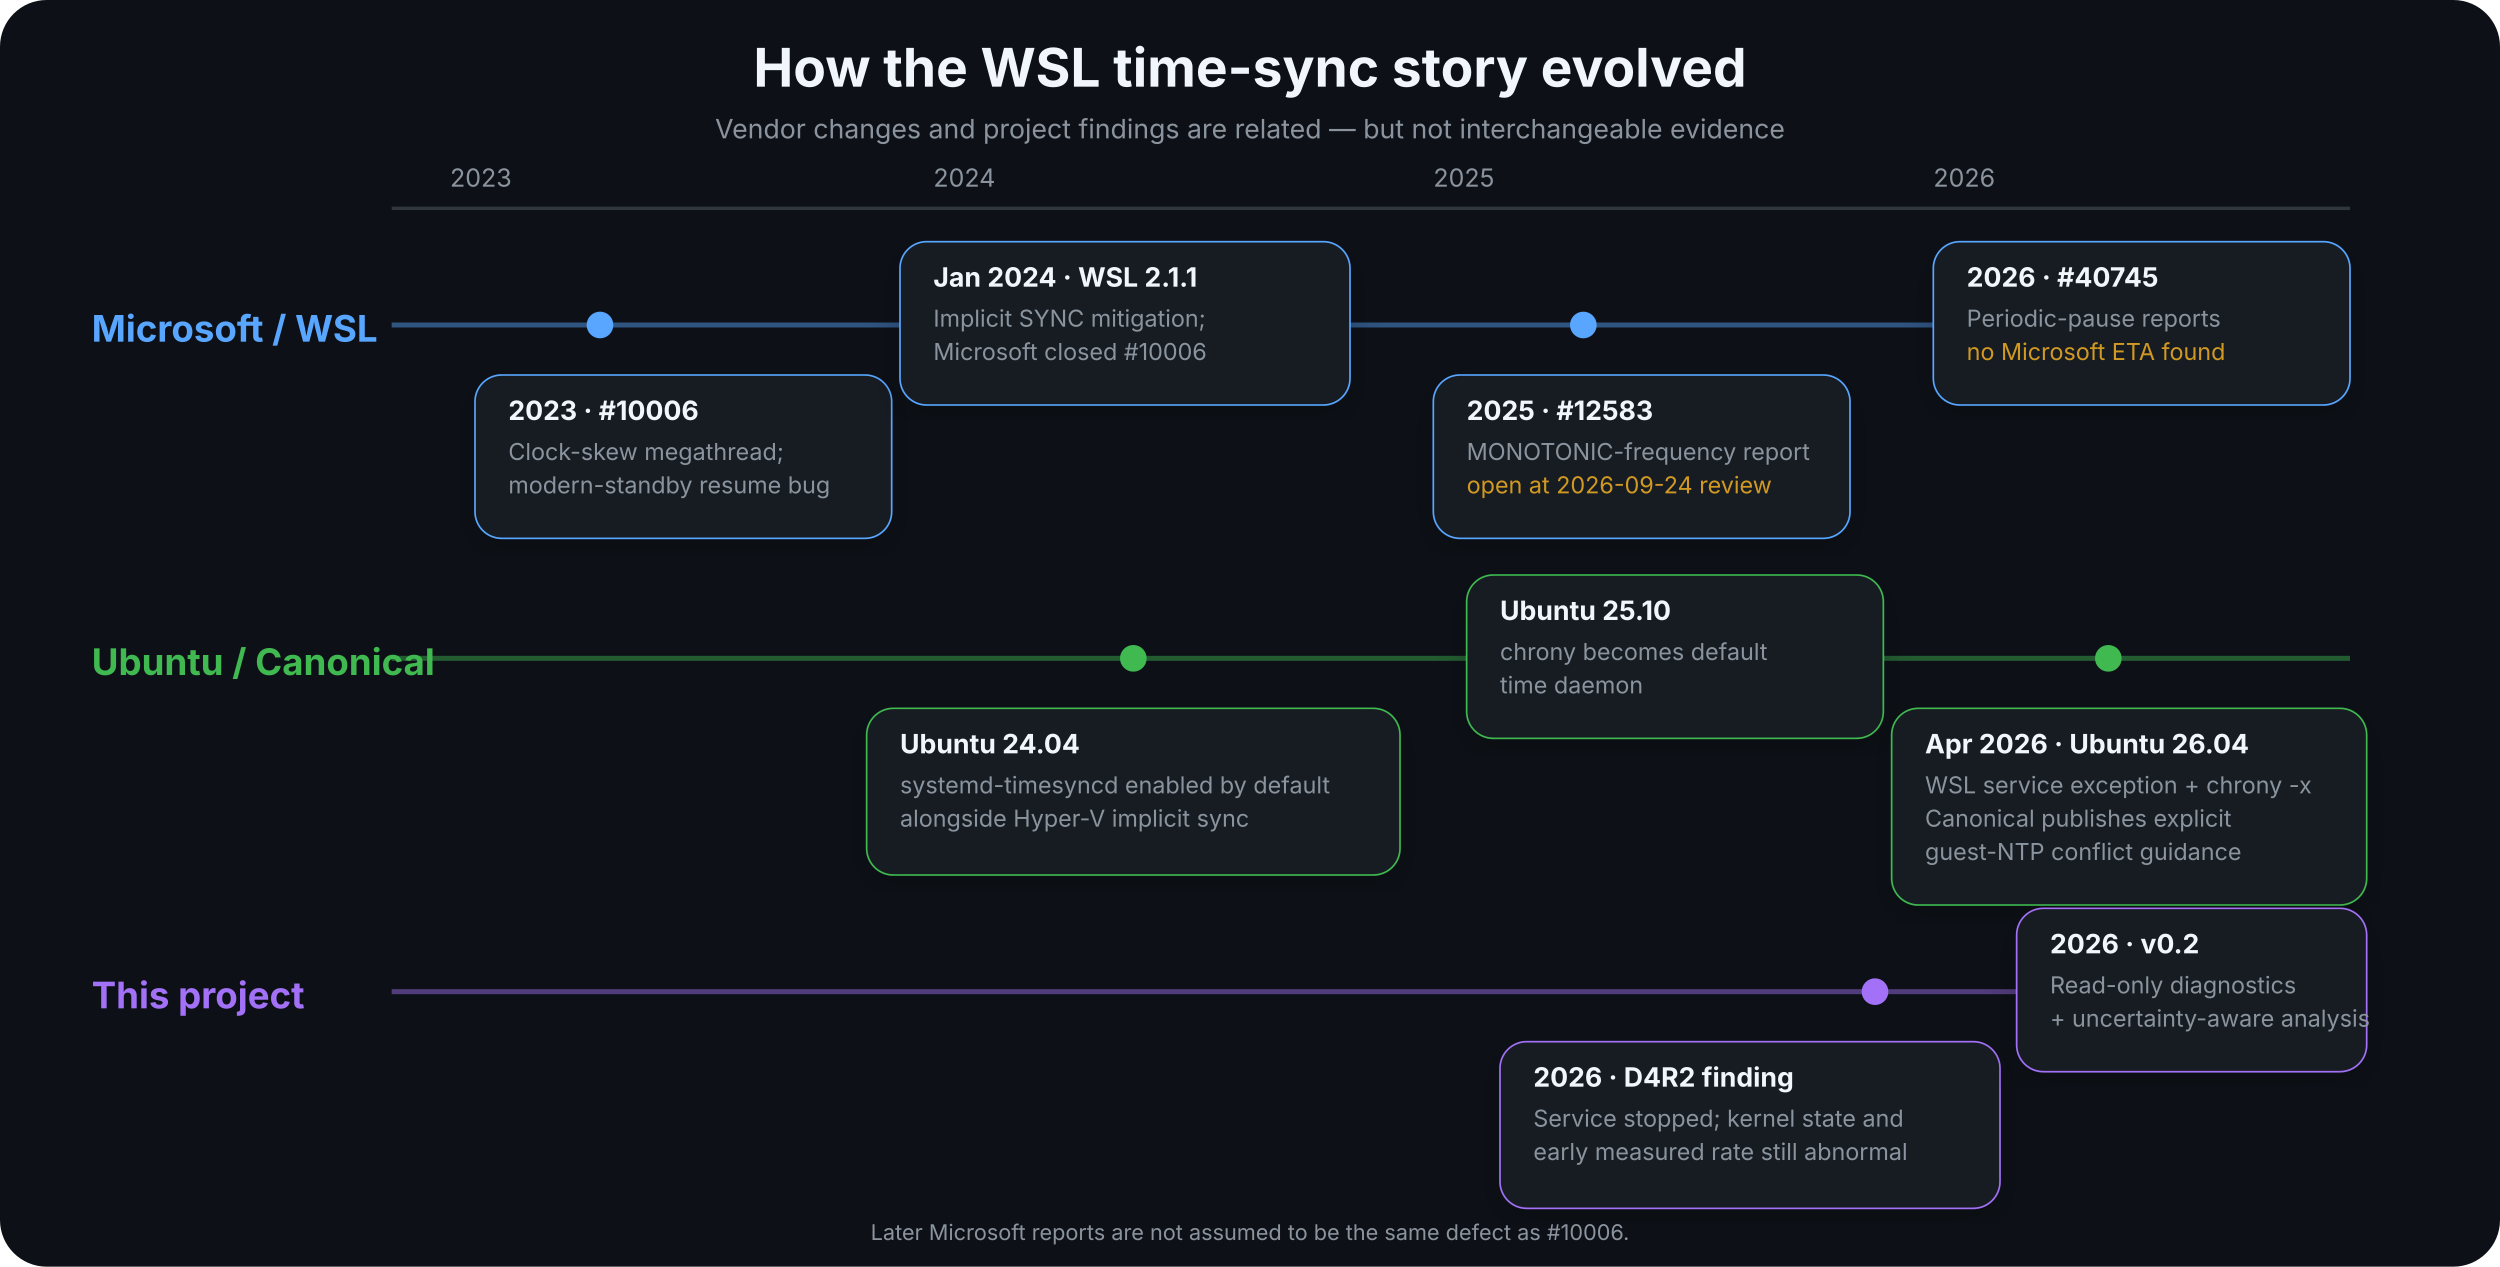
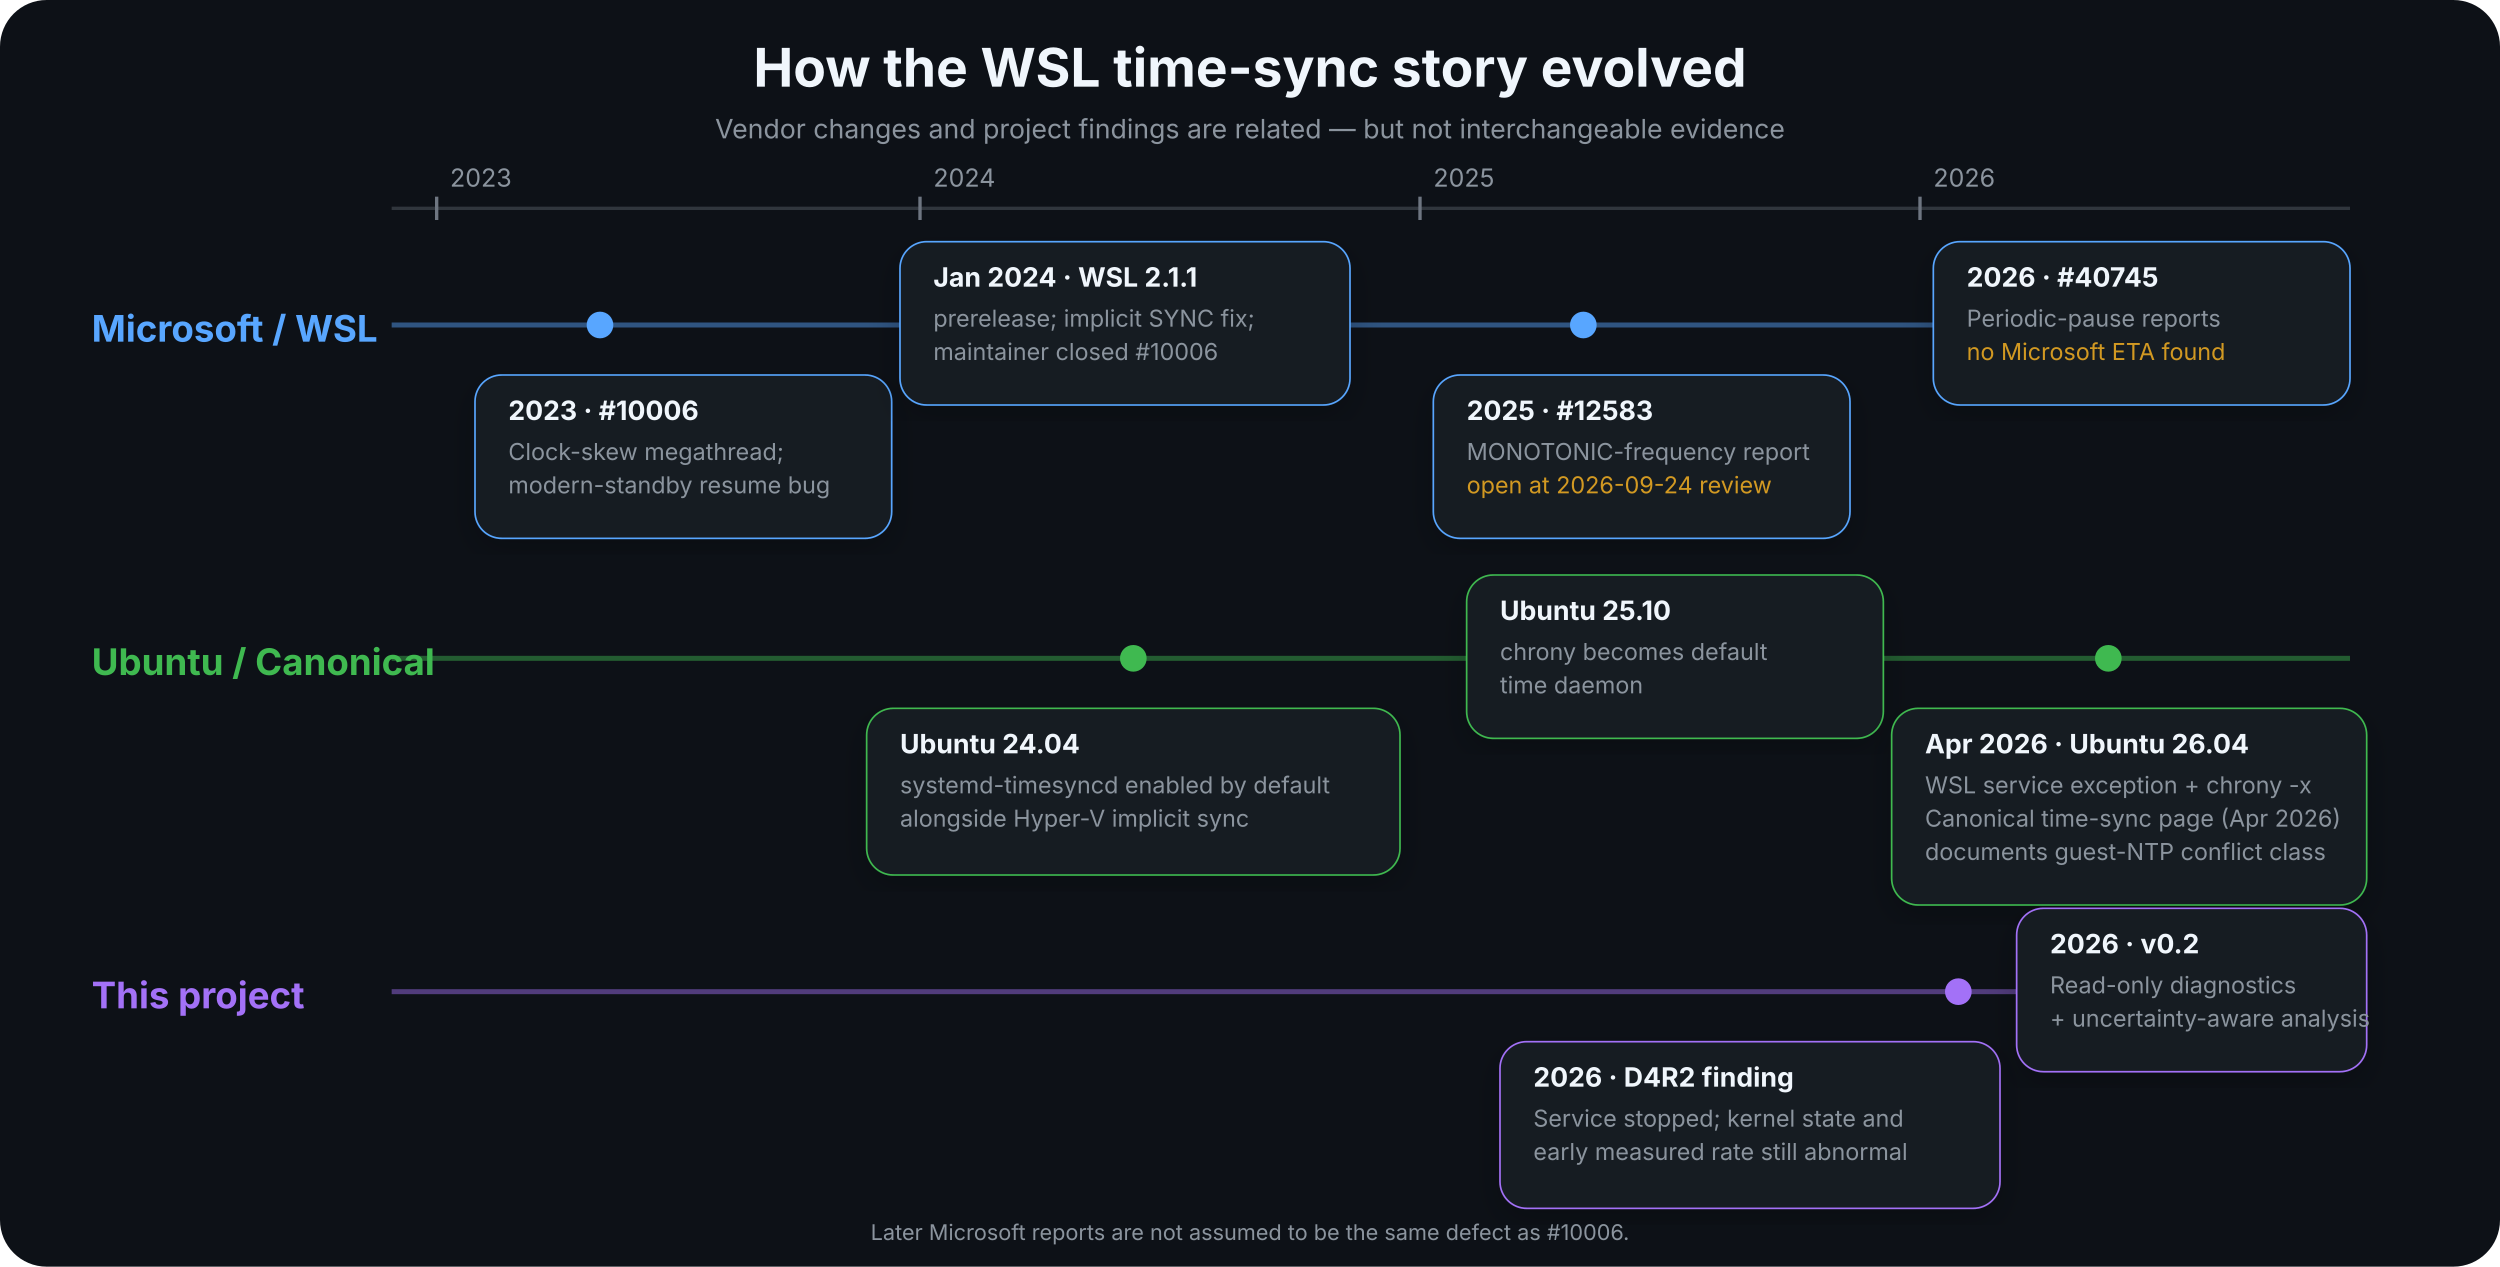
<svg xmlns="http://www.w3.org/2000/svg" width="1500" height="760" viewBox="0 0 1500 760" role="img" aria-labelledby="title desc">
  <defs>
    <filter id="shadow">
      <feDropShadow dx="0" dy="7" stdDeviation="10" flood-opacity="0.22" />
    </filter>
  </defs>
  <rect width="1500" height="760" rx="28" fill="#0d1117" />
  <text x="750" y="52" text-anchor="middle" fill="#f0f6fc" font-family="Inter,Segoe UI,Arial,sans-serif" font-size="32" font-weight="700">How the WSL time-sync story evolved</text>
  <text x="750" y="83" text-anchor="middle" fill="#8b949e" font-family="Inter,Segoe UI,Arial,sans-serif" font-size="16">Vendor changes and project findings are related — but not interchangeable evidence</text>
  <line x1="235" y1="125" x2="1410" y2="125" stroke="#30363d" stroke-width="2" />
+   <g stroke="#6e7681" stroke-width="2">
+     <line x1="262" y1="118" x2="262" y2="132" />
+     <line x1="552" y1="118" x2="552" y2="132" />
+     <line x1="852" y1="118" x2="852" y2="132" />
+     <line x1="1152" y1="118" x2="1152" y2="132" />
+   </g>
  <g font-family="Inter,Segoe UI,Arial,sans-serif" font-size="15" fill="#8b949e">
    <text x="270" y="112">2023</text>
    <text x="560" y="112">2024</text>
    <text x="860" y="112">2025</text>
    <text x="1160" y="112">2026</text>
  </g>
  <text x="55" y="205" fill="#58a6ff" font-family="Inter,Segoe UI,Arial,sans-serif" font-size="22" font-weight="700">Microsoft / WSL</text>
  <text x="55" y="405" fill="#3fb950" font-family="Inter,Segoe UI,Arial,sans-serif" font-size="22" font-weight="700">Ubuntu / Canonical</text>
  <text x="55" y="605" fill="#a371f7" font-family="Inter,Segoe UI,Arial,sans-serif" font-size="22" font-weight="700">This project</text>
  <line x1="235" y1="195" x2="1410" y2="195" stroke="#58a6ff" stroke-width="3" opacity="0.45" />
  <line x1="235" y1="395" x2="1410" y2="395" stroke="#3fb950" stroke-width="3" opacity="0.45" />
  <line x1="235" y1="595" x2="1410" y2="595" stroke="#a371f7" stroke-width="3" opacity="0.45" />
  <circle cx="360" cy="195" r="8" fill="#58a6ff" />
  <rect x="285" y="225" width="250" height="98" rx="16" fill="#161b22" stroke="#58a6ff" filter="url(#shadow)" />
  <text x="305" y="252" fill="#f0f6fc" font-family="Inter,Segoe UI,Arial,sans-serif" font-size="16" font-weight="700">2023 · #10006</text>
  <text x="305" y="276" fill="#8b949e" font-family="Inter,Segoe UI,Arial,sans-serif" font-size="14">Clock-skew megathread;</text>
  <text x="305" y="296" fill="#8b949e" font-family="Inter,Segoe UI,Arial,sans-serif" font-size="14">modern-standby resume bug</text>
  <circle cx="610" cy="195" r="8" fill="#58a6ff" />
  <rect x="540" y="145" width="270" height="98" rx="16" fill="#161b22" stroke="#58a6ff" filter="url(#shadow)" />
  <text x="560" y="172" fill="#f0f6fc" font-family="Inter,Segoe UI,Arial,sans-serif" font-size="16" font-weight="700">Jan 2024 · WSL 2.1.1</text>
-   <text x="560" y="196" fill="#8b949e" font-family="Inter,Segoe UI,Arial,sans-serif" font-size="14">Implicit SYNC mitigation;</text>
-   <text x="560" y="216" fill="#8b949e" font-family="Inter,Segoe UI,Arial,sans-serif" font-size="14">Microsoft closed #10006</text>
+   <text x="560" y="196" fill="#8b949e" font-family="Inter,Segoe UI,Arial,sans-serif" font-size="14">prerelease; implicit SYNC fix;</text>
+   <text x="560" y="216" fill="#8b949e" font-family="Inter,Segoe UI,Arial,sans-serif" font-size="14">maintainer closed #10006</text>
  <circle cx="950" cy="195" r="8" fill="#58a6ff" />
  <rect x="860" y="225" width="250" height="98" rx="16" fill="#161b22" stroke="#58a6ff" filter="url(#shadow)" />
  <text x="880" y="252" fill="#f0f6fc" font-family="Inter,Segoe UI,Arial,sans-serif" font-size="16" font-weight="700">2025 · #12583</text>
  <text x="880" y="276" fill="#8b949e" font-family="Inter,Segoe UI,Arial,sans-serif" font-size="14">MONOTONIC-frequency report</text>
  <text x="880" y="296" fill="#d29922" font-family="Inter,Segoe UI,Arial,sans-serif" font-size="14">open at 2026-09-24 review</text>
  <circle cx="1280" cy="195" r="8" fill="#58a6ff" />
  <rect x="1160" y="145" width="250" height="98" rx="16" fill="#161b22" stroke="#58a6ff" filter="url(#shadow)" />
  <text x="1180" y="172" fill="#f0f6fc" font-family="Inter,Segoe UI,Arial,sans-serif" font-size="16" font-weight="700">2026 · #40745</text>
  <text x="1180" y="196" fill="#8b949e" font-family="Inter,Segoe UI,Arial,sans-serif" font-size="14">Periodic-pause reports</text>
  <text x="1180" y="216" fill="#d29922" font-family="Inter,Segoe UI,Arial,sans-serif" font-size="14">no Microsoft ETA found</text>
  <circle cx="680" cy="395" r="8" fill="#3fb950" />
  <rect x="520" y="425" width="320" height="100" rx="16" fill="#161b22" stroke="#3fb950" filter="url(#shadow)" />
  <text x="540" y="452" fill="#f0f6fc" font-family="Inter,Segoe UI,Arial,sans-serif" font-size="16" font-weight="700">Ubuntu 24.04</text>
  <text x="540" y="476" fill="#8b949e" font-family="Inter,Segoe UI,Arial,sans-serif" font-size="14">systemd-timesyncd enabled by default</text>
  <text x="540" y="496" fill="#8b949e" font-family="Inter,Segoe UI,Arial,sans-serif" font-size="14">alongside Hyper-V implicit sync</text>
  <circle cx="1000" cy="395" r="8" fill="#3fb950" />
  <rect x="880" y="345" width="250" height="98" rx="16" fill="#161b22" stroke="#3fb950" filter="url(#shadow)" />
  <text x="900" y="372" fill="#f0f6fc" font-family="Inter,Segoe UI,Arial,sans-serif" font-size="16" font-weight="700">Ubuntu 25.10</text>
  <text x="900" y="396" fill="#8b949e" font-family="Inter,Segoe UI,Arial,sans-serif" font-size="14">chrony becomes default</text>
  <text x="900" y="416" fill="#8b949e" font-family="Inter,Segoe UI,Arial,sans-serif" font-size="14">time daemon</text>
  <circle cx="1265" cy="395" r="8" fill="#3fb950" />
  <rect x="1135" y="425" width="285" height="118" rx="16" fill="#161b22" stroke="#3fb950" filter="url(#shadow)" />
  <text x="1155" y="452" fill="#f0f6fc" font-family="Inter,Segoe UI,Arial,sans-serif" font-size="16" font-weight="700">Apr 2026 · Ubuntu 26.04</text>
  <text x="1155" y="476" fill="#8b949e" font-family="Inter,Segoe UI,Arial,sans-serif" font-size="14">WSL service exception + chrony -x</text>
-   <text x="1155" y="496" fill="#8b949e" font-family="Inter,Segoe UI,Arial,sans-serif" font-size="14">Canonical publishes explicit</text>
-   <text x="1155" y="516" fill="#8b949e" font-family="Inter,Segoe UI,Arial,sans-serif" font-size="14">guest-NTP conflict guidance</text>
-   <circle cx="1125" cy="595" r="8" fill="#a371f7" />
+   <text x="1155" y="496" fill="#8b949e" font-family="Inter,Segoe UI,Arial,sans-serif" font-size="14">Canonical time-sync page (Apr 2026)</text>
+   <text x="1155" y="516" fill="#8b949e" font-family="Inter,Segoe UI,Arial,sans-serif" font-size="14">documents guest-NTP conflict class</text>
+   <circle cx="1175" cy="595" r="8" fill="#a371f7" />
  <rect x="900" y="625" width="300" height="100" rx="16" fill="#161b22" stroke="#a371f7" filter="url(#shadow)" />
  <text x="920" y="652" fill="#f0f6fc" font-family="Inter,Segoe UI,Arial,sans-serif" font-size="16" font-weight="700">2026 · D4R2 finding</text>
  <text x="920" y="676" fill="#8b949e" font-family="Inter,Segoe UI,Arial,sans-serif" font-size="14">Service stopped; kernel state and</text>
  <text x="920" y="696" fill="#8b949e" font-family="Inter,Segoe UI,Arial,sans-serif" font-size="14">early measured rate still abnormal</text>
  <circle cx="1340" cy="595" r="8" fill="#a371f7" />
  <rect x="1210" y="545" width="210" height="98" rx="16" fill="#161b22" stroke="#a371f7" filter="url(#shadow)" />
  <text x="1230" y="572" fill="#f0f6fc" font-family="Inter,Segoe UI,Arial,sans-serif" font-size="16" font-weight="700">2026 · v0.2</text>
  <text x="1230" y="596" fill="#8b949e" font-family="Inter,Segoe UI,Arial,sans-serif" font-size="14">Read-only diagnostics</text>
  <text x="1230" y="616" fill="#8b949e" font-family="Inter,Segoe UI,Arial,sans-serif" font-size="14">+ uncertainty-aware analysis</text>
  <text x="750" y="744" text-anchor="middle" fill="#8b949e" font-family="Inter,Segoe UI,Arial,sans-serif" font-size="13">Later Microsoft reports are not assumed to be the same defect as #10006.</text>
</svg>
